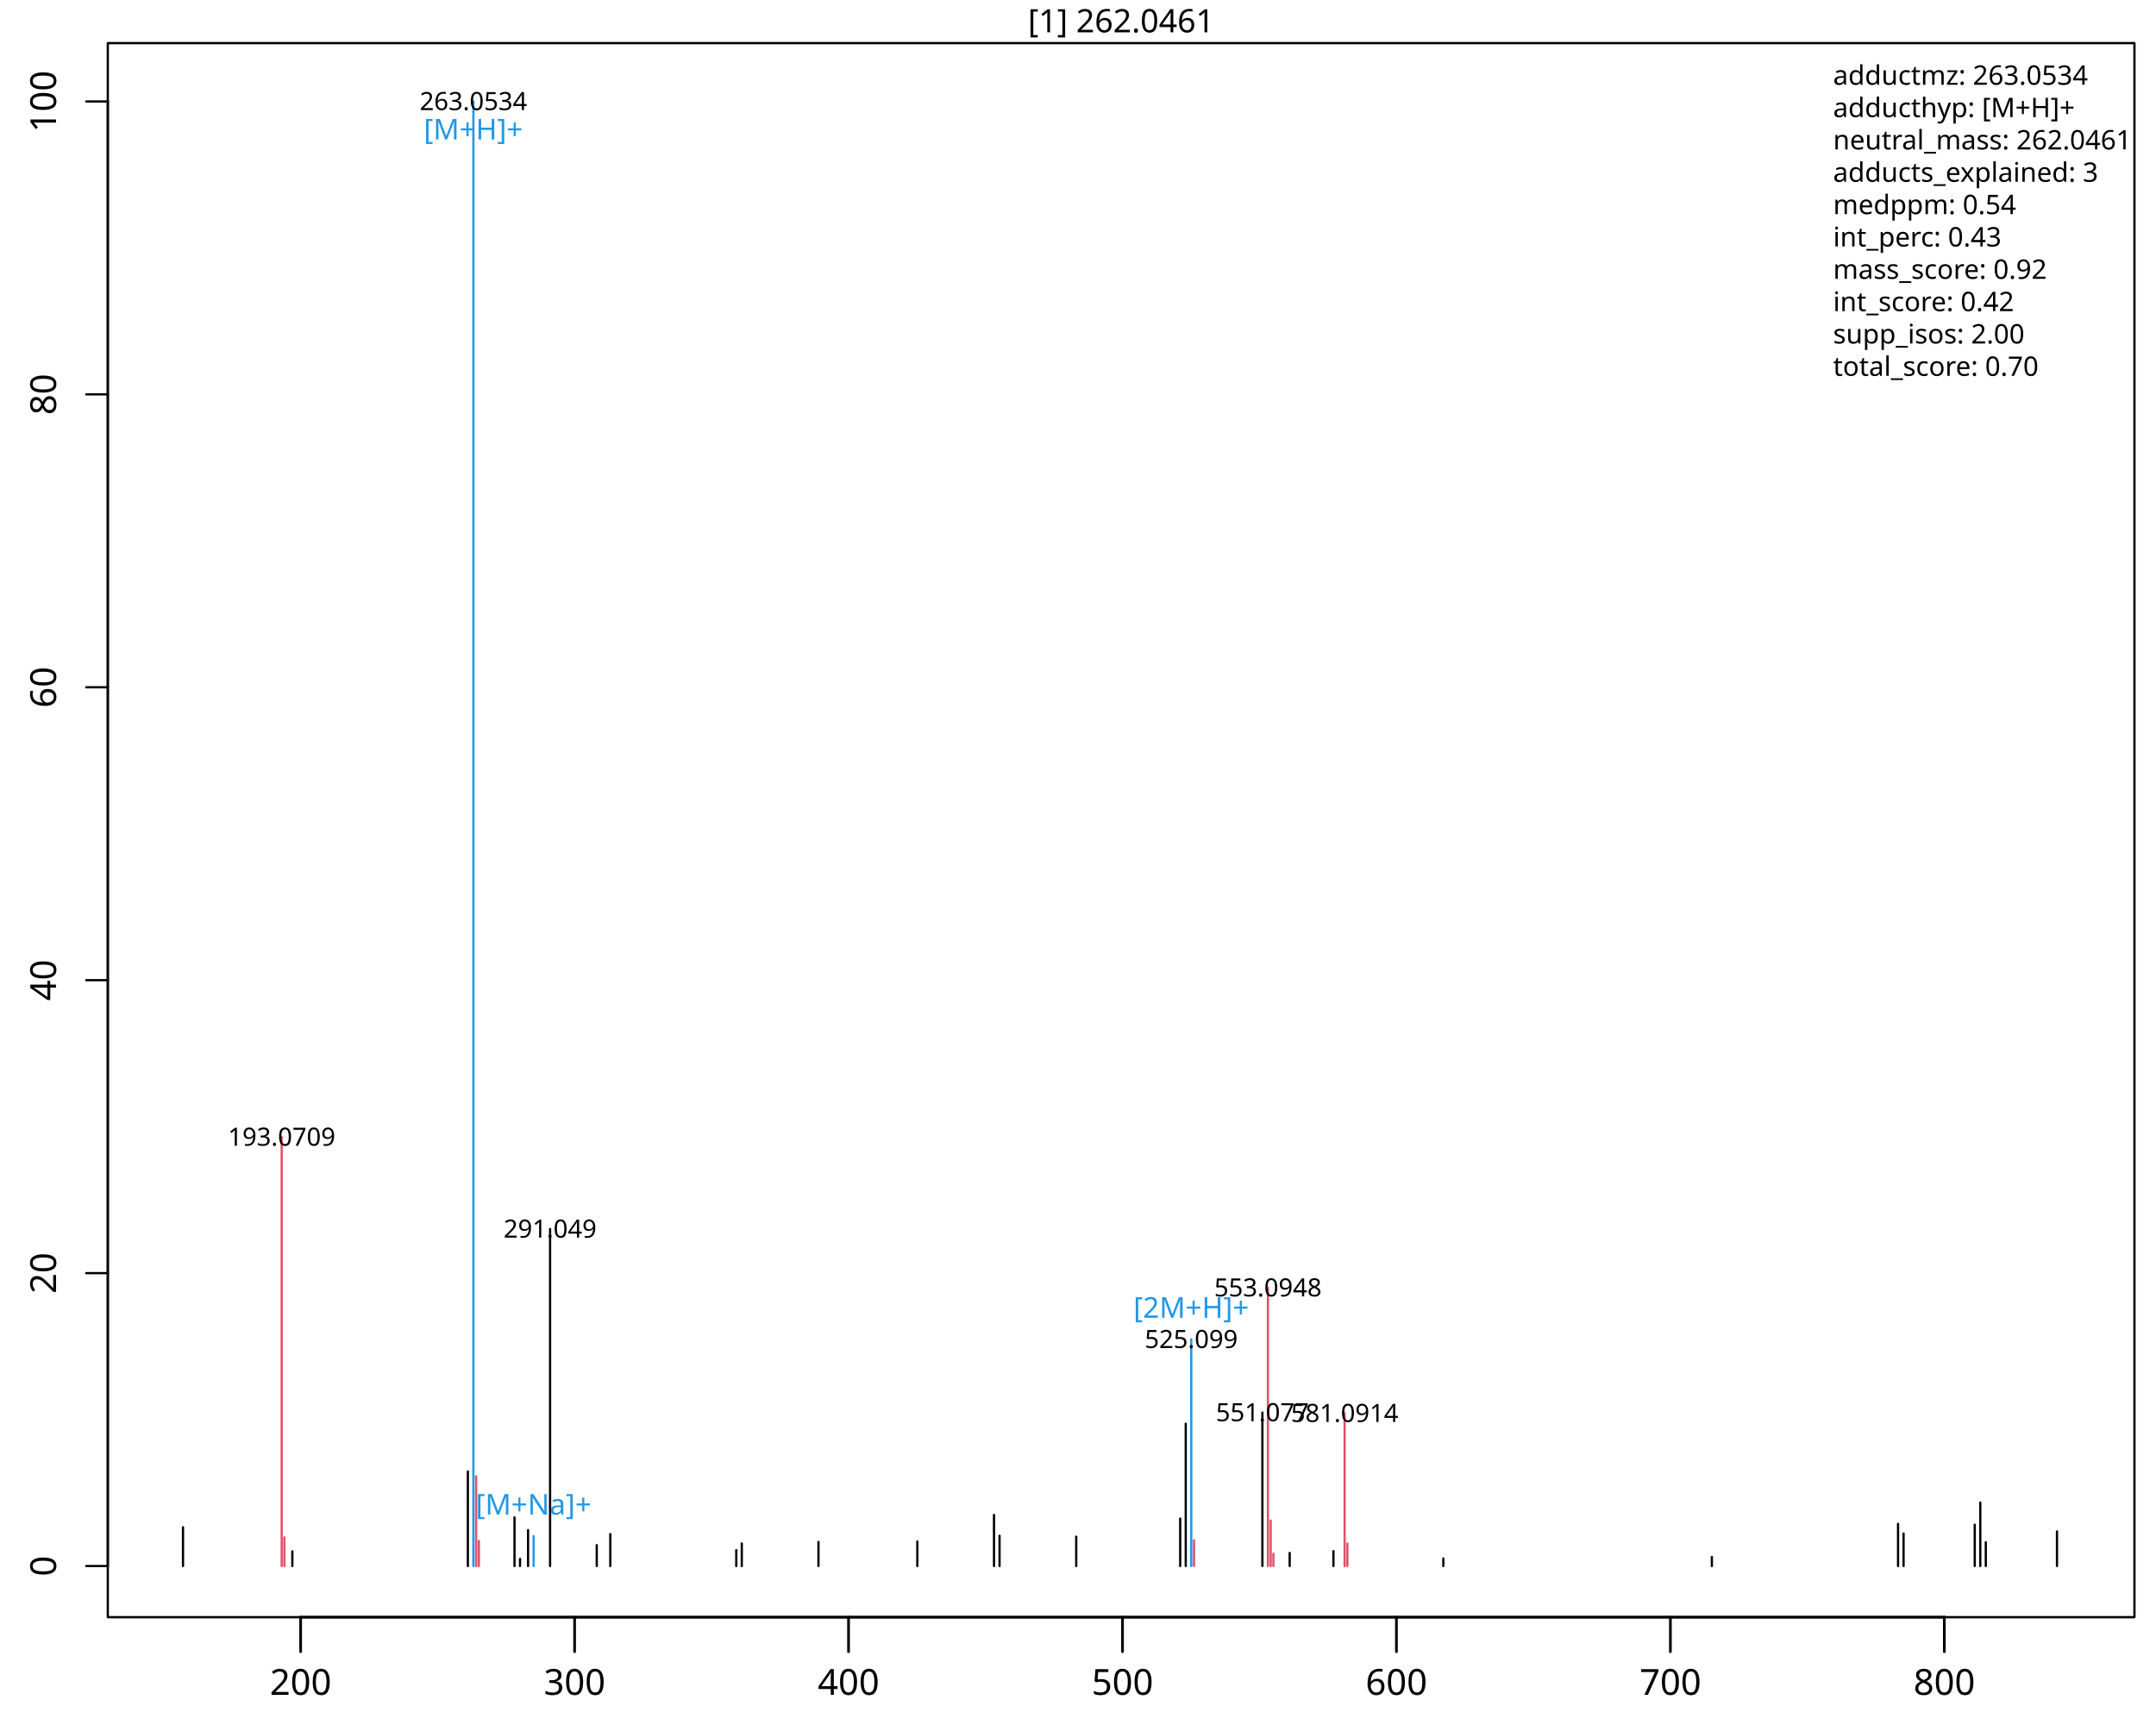
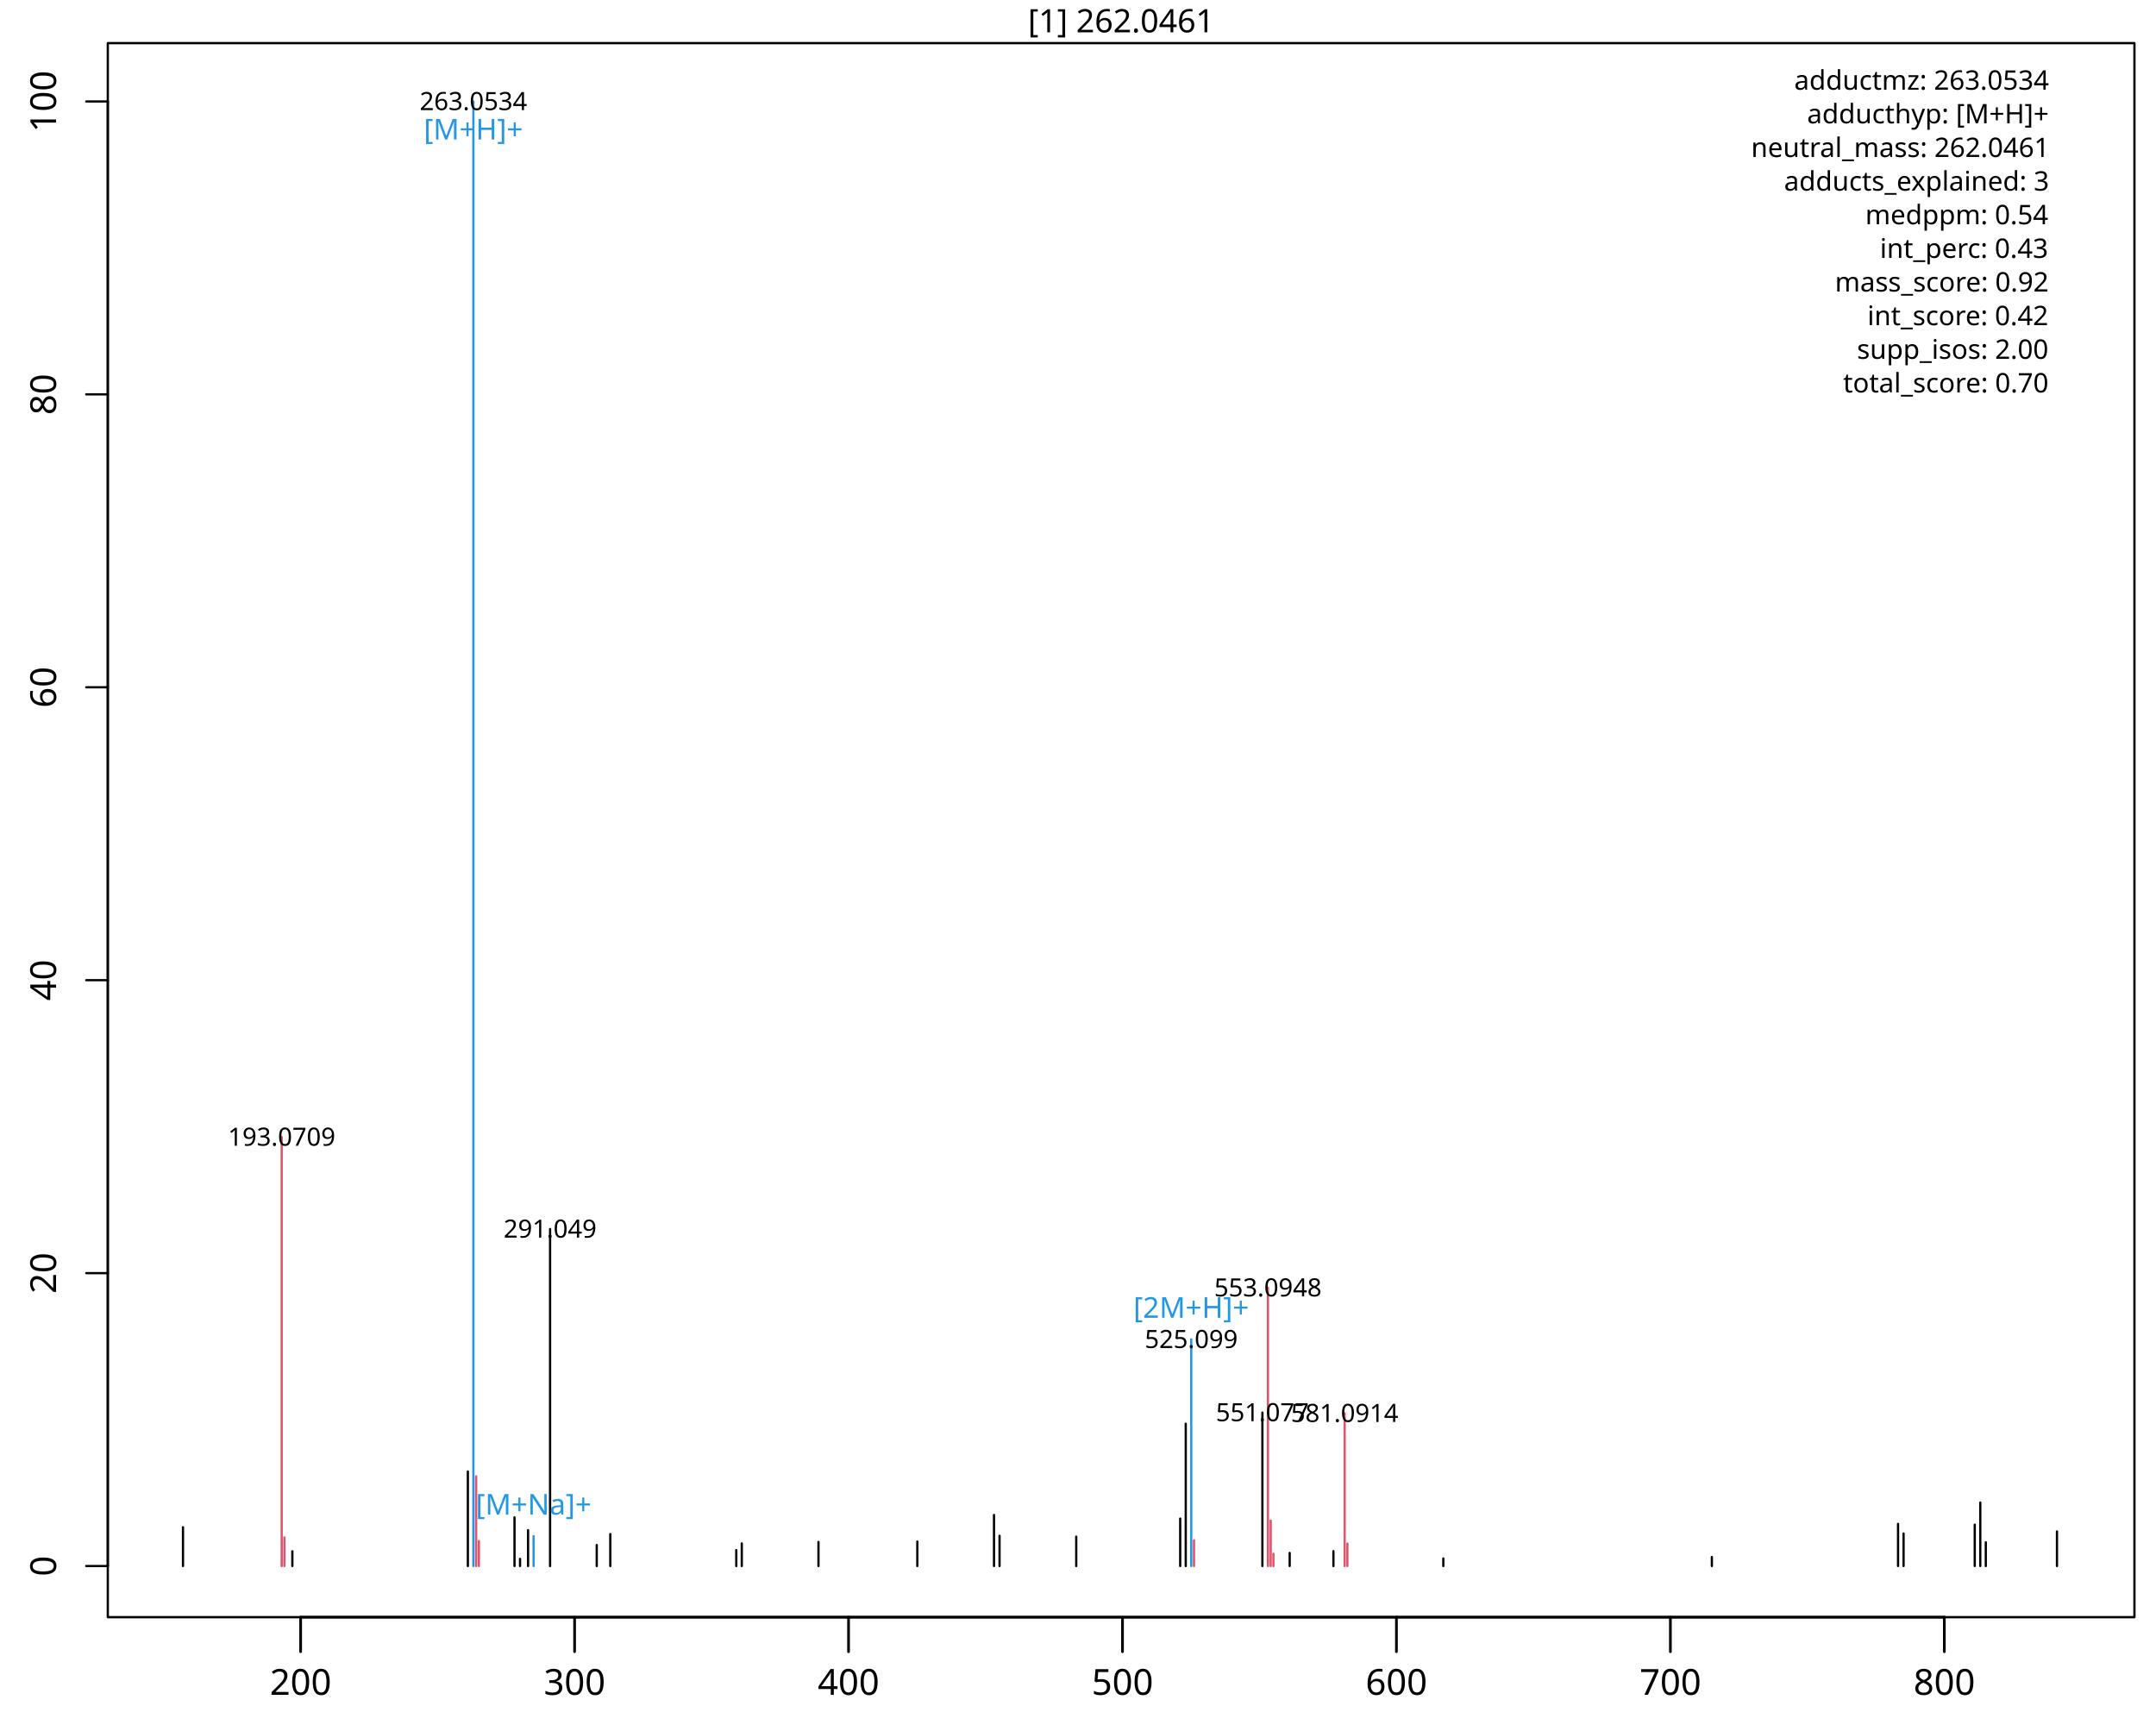
<svg xmlns="http://www.w3.org/2000/svg" class="svglite" data-engine-version="2.0" width="720.00pt" height="576.00pt" viewBox="0 0 720.00 576.00">
  <defs>
    <style type="text/css">
    .svglite line, .svglite polyline, .svglite polygon, .svglite path, .svglite rect, .svglite circle {
      fill: none;
      stroke: #000000;
      stroke-linecap: round;
      stroke-linejoin: round;
      stroke-miterlimit: 10.00;
    }
  </style>
  </defs>
  <rect width="100%" height="100%" style="stroke: none; fill: #FFFFFF;" />
  <defs>
    <clipPath id="cpMC4wMHw3MjAuMDB8MC4wMHw1NzYuMDA=">
      <rect x="0.00" y="0.00" width="720.00" height="576.00" />
    </clipPath>
  </defs>
  <g clip-path="url(#cpMC4wMHw3MjAuMDB8MC4wMHw1NzYuMDA=)">
</g>
  <defs>
    <clipPath id="cpMzYuMDB8NzEyLjgwfDE0LjQwfDU0MC4wMA==">
      <rect x="36.00" y="14.40" width="676.80" height="525.60" />
    </clipPath>
  </defs>
  <g clip-path="url(#cpMzYuMDB8NzEyLjgwfDE0LjQwfDU0MC4wMA==)">
    <line x1="61.11" y1="522.92" x2="61.11" y2="509.96" style="stroke-width: 0.75;" />
    <line x1="94.07" y1="522.92" x2="94.07" y2="379.67" style="stroke-width: 0.75; stroke: #DF536B;" />
    <line x1="94.98" y1="522.92" x2="94.98" y2="513.36" style="stroke-width: 0.75; stroke: #DF536B;" />
    <line x1="97.63" y1="522.92" x2="97.63" y2="518.00" style="stroke-width: 0.75;" />
    <line x1="156.24" y1="522.92" x2="156.24" y2="491.35" style="stroke-width: 0.75;" />
    <line x1="158.09" y1="522.92" x2="158.09" y2="33.87" style="stroke-width: 0.75; stroke: #2297E6;" />
    <line x1="159.01" y1="522.92" x2="159.01" y2="492.96" style="stroke-width: 0.75; stroke: #DF536B;" />
    <line x1="159.92" y1="522.92" x2="159.92" y2="514.58" style="stroke-width: 0.75; stroke: #DF536B;" />
    <line x1="171.82" y1="522.92" x2="171.82" y2="506.68" style="stroke-width: 0.75;" />
    <line x1="173.67" y1="522.92" x2="173.67" y2="520.53" style="stroke-width: 0.75;" />
    <line x1="176.35" y1="522.92" x2="176.35" y2="510.93" style="stroke-width: 0.75;" />
    <line x1="178.20" y1="522.92" x2="178.20" y2="512.94" style="stroke-width: 0.75; stroke: #2297E6;" />
    <line x1="183.70" y1="522.92" x2="183.70" y2="410.38" style="stroke-width: 0.75;" />
    <line x1="199.28" y1="522.92" x2="199.28" y2="515.92" style="stroke-width: 0.75;" />
    <line x1="203.81" y1="522.92" x2="203.81" y2="512.24" style="stroke-width: 0.75;" />
    <line x1="245.88" y1="522.92" x2="245.88" y2="517.61" style="stroke-width: 0.75;" />
    <line x1="247.72" y1="522.92" x2="247.72" y2="515.36" style="stroke-width: 0.75;" />
    <line x1="273.33" y1="522.92" x2="273.33" y2="514.88" style="stroke-width: 0.75;" />
    <line x1="306.34" y1="522.92" x2="306.34" y2="514.73" style="stroke-width: 0.75;" />
    <line x1="331.95" y1="522.92" x2="331.95" y2="505.85" style="stroke-width: 0.75;" />
    <line x1="333.80" y1="522.92" x2="333.80" y2="512.82" style="stroke-width: 0.75;" />
    <line x1="359.41" y1="522.92" x2="359.41" y2="513.11" style="stroke-width: 0.75;" />
    <line x1="394.13" y1="522.92" x2="394.13" y2="507.07" style="stroke-width: 0.75;" />
    <line x1="395.98" y1="522.92" x2="395.98" y2="475.40" style="stroke-width: 0.75;" />
    <line x1="397.82" y1="522.92" x2="397.82" y2="447.22" style="stroke-width: 0.75; stroke: #2297E6;" />
    <line x1="398.74" y1="522.92" x2="398.74" y2="514.31" style="stroke-width: 0.75; stroke: #DF536B;" />
    <line x1="421.58" y1="522.92" x2="421.58" y2="471.67" style="stroke-width: 0.75;" />
    <line x1="423.43" y1="522.92" x2="423.43" y2="429.99" style="stroke-width: 0.75; stroke: #DF536B;" />
    <line x1="424.35" y1="522.92" x2="424.35" y2="507.74" style="stroke-width: 0.75; stroke: #DF536B;" />
    <line x1="425.26" y1="522.92" x2="425.26" y2="518.82" style="stroke-width: 0.75; stroke: #DF536B;" />
    <line x1="430.69" y1="522.92" x2="430.69" y2="518.54" style="stroke-width: 0.75;" />
    <line x1="445.30" y1="522.92" x2="445.30" y2="517.93" style="stroke-width: 0.75;" />
    <line x1="449.04" y1="522.92" x2="449.04" y2="471.91" style="stroke-width: 0.75; stroke: #DF536B;" />
    <line x1="449.96" y1="522.92" x2="449.96" y2="515.40" style="stroke-width: 0.75; stroke: #DF536B;" />
    <line x1="482.00" y1="522.92" x2="482.00" y2="520.39" style="stroke-width: 0.75;" />
    <line x1="571.68" y1="522.92" x2="571.68" y2="519.91" style="stroke-width: 0.75;" />
    <line x1="633.86" y1="522.92" x2="633.86" y2="508.84" style="stroke-width: 0.75;" />
    <line x1="635.70" y1="522.92" x2="635.70" y2="512.05" style="stroke-width: 0.75;" />
    <line x1="659.47" y1="522.92" x2="659.47" y2="509.11" style="stroke-width: 0.75;" />
    <line x1="661.32" y1="522.92" x2="661.32" y2="501.71" style="stroke-width: 0.75;" />
    <line x1="663.16" y1="522.92" x2="663.16" y2="514.99" style="stroke-width: 0.75;" />
    <line x1="686.93" y1="522.92" x2="686.93" y2="511.36" style="stroke-width: 0.75;" />
  </g>
  <g clip-path="url(#cpMC4wMHw3MjAuMDB8MC4wMHw1NzYuMDA=)">
    <line x1="36.00" y1="522.92" x2="36.00" y2="33.87" style="stroke-width: 0.75;" />
    <line x1="36.00" y1="522.92" x2="28.80" y2="522.92" style="stroke-width: 0.75;" />
    <line x1="36.00" y1="425.11" x2="28.80" y2="425.11" style="stroke-width: 0.75;" />
    <line x1="36.00" y1="327.30" x2="28.80" y2="327.30" style="stroke-width: 0.75;" />
    <line x1="36.00" y1="229.49" x2="28.80" y2="229.49" style="stroke-width: 0.75;" />
    <line x1="36.00" y1="131.68" x2="28.80" y2="131.68" style="stroke-width: 0.75;" />
    <line x1="36.00" y1="33.87" x2="28.80" y2="33.87" style="stroke-width: 0.75;" />
    <text transform="translate(18.72,522.92) rotate(-90)" text-anchor="middle" style="font-size: 12.00px; font-family: sans;" textLength="6.67px" lengthAdjust="spacingAndGlyphs">0</text>
    <text transform="translate(18.72,425.11) rotate(-90)" text-anchor="middle" style="font-size: 12.00px; font-family: sans;" textLength="13.35px" lengthAdjust="spacingAndGlyphs">20</text>
    <text transform="translate(18.72,327.30) rotate(-90)" text-anchor="middle" style="font-size: 12.00px; font-family: sans;" textLength="13.35px" lengthAdjust="spacingAndGlyphs">40</text>
    <text transform="translate(18.72,229.49) rotate(-90)" text-anchor="middle" style="font-size: 12.00px; font-family: sans;" textLength="13.35px" lengthAdjust="spacingAndGlyphs">60</text>
    <text transform="translate(18.72,131.68) rotate(-90)" text-anchor="middle" style="font-size: 12.00px; font-family: sans;" textLength="13.35px" lengthAdjust="spacingAndGlyphs">80</text>
    <text transform="translate(18.72,33.87) rotate(-90)" text-anchor="middle" style="font-size: 12.00px; font-family: sans;" textLength="20.02px" lengthAdjust="spacingAndGlyphs">100</text>
    <line x1="100.40" y1="540.00" x2="649.31" y2="540.00" style="stroke-width: 0.90;" />
    <line x1="100.40" y1="540.00" x2="100.40" y2="551.52" style="stroke-width: 0.90;" />
    <line x1="191.89" y1="540.00" x2="191.89" y2="551.52" style="stroke-width: 0.90;" />
    <line x1="283.37" y1="540.00" x2="283.37" y2="551.52" style="stroke-width: 0.90;" />
    <line x1="374.86" y1="540.00" x2="374.86" y2="551.52" style="stroke-width: 0.90;" />
    <line x1="466.34" y1="540.00" x2="466.34" y2="551.52" style="stroke-width: 0.90;" />
    <line x1="557.83" y1="540.00" x2="557.83" y2="551.52" style="stroke-width: 0.90;" />
    <line x1="649.31" y1="540.00" x2="649.31" y2="551.52" style="stroke-width: 0.90;" />
    <text x="100.40" y="565.92" text-anchor="middle" style="font-size: 12.00px; font-family: sans;" textLength="20.02px" lengthAdjust="spacingAndGlyphs">200</text>
    <text x="191.89" y="565.92" text-anchor="middle" style="font-size: 12.00px; font-family: sans;" textLength="20.02px" lengthAdjust="spacingAndGlyphs">300</text>
    <text x="283.37" y="565.92" text-anchor="middle" style="font-size: 12.00px; font-family: sans;" textLength="20.02px" lengthAdjust="spacingAndGlyphs">400</text>
    <text x="374.86" y="565.92" text-anchor="middle" style="font-size: 12.00px; font-family: sans;" textLength="20.02px" lengthAdjust="spacingAndGlyphs">500</text>
    <text x="466.34" y="565.92" text-anchor="middle" style="font-size: 12.00px; font-family: sans;" textLength="20.02px" lengthAdjust="spacingAndGlyphs">600</text>
    <text x="557.83" y="565.92" text-anchor="middle" style="font-size: 12.00px; font-family: sans;" textLength="20.02px" lengthAdjust="spacingAndGlyphs">700</text>
    <text x="649.31" y="565.92" text-anchor="middle" style="font-size: 12.00px; font-family: sans;" textLength="20.02px" lengthAdjust="spacingAndGlyphs">800</text>
    <polygon points="36.00,540.00 712.80,540.00 712.80,14.40 36.00,14.40 " style="stroke-width: 0.75; fill: none;" />
  </g>
  <g clip-path="url(#cpMzYuMDB8NzEyLjgwfDE0LjQwfDU0MC4wMA==)">
    <text x="158.09" y="46.57" text-anchor="middle" style="font-size: 9.60px; fill: #2297E6; font-family: sans;" textLength="31.49px" lengthAdjust="spacingAndGlyphs">[M+H]+</text>
    <text x="178.20" y="505.74" text-anchor="middle" style="font-size: 9.60px; fill: #2297E6; font-family: sans;" textLength="36.83px" lengthAdjust="spacingAndGlyphs">[M+Na]+</text>
    <text x="397.82" y="440.02" text-anchor="middle" style="font-size: 9.60px; fill: #2297E6; font-family: sans;" textLength="36.83px" lengthAdjust="spacingAndGlyphs">[2M+H]+</text>
    <text x="94.07" y="382.57" text-anchor="middle" style="font-size: 8.40px; font-family: sans;" textLength="35.04px" lengthAdjust="spacingAndGlyphs">193.0709</text>
    <text x="158.09" y="36.76" text-anchor="middle" style="font-size: 8.40px; font-family: sans;" textLength="35.04px" lengthAdjust="spacingAndGlyphs">263.0534</text>
    <text x="183.70" y="413.27" text-anchor="middle" style="font-size: 8.40px; font-family: sans;" textLength="30.37px" lengthAdjust="spacingAndGlyphs">291.049</text>
    <text x="397.82" y="450.12" text-anchor="middle" style="font-size: 8.40px; font-family: sans;" textLength="30.37px" lengthAdjust="spacingAndGlyphs">525.099</text>
    <text x="421.58" y="474.56" text-anchor="middle" style="font-size: 8.40px; font-family: sans;" textLength="30.37px" lengthAdjust="spacingAndGlyphs">551.077</text>
    <text x="423.43" y="432.89" text-anchor="middle" style="font-size: 8.40px; font-family: sans;" textLength="35.04px" lengthAdjust="spacingAndGlyphs">553.0948</text>
    <text x="449.04" y="474.81" text-anchor="middle" style="font-size: 8.40px; font-family: sans;" textLength="35.04px" lengthAdjust="spacingAndGlyphs">581.0914</text>
-     <text x="612.17" y="28.30" style="font-size: 9.00px; font-family: sans;" textLength="81.57px" lengthAdjust="spacingAndGlyphs">adductmz: 263.0534</text>
-     <text x="612.17" y="39.10" style="font-size: 9.00px; font-family: sans;" textLength="76.06px" lengthAdjust="spacingAndGlyphs">adducthyp: [M+H]+</text>
-     <text x="612.17" y="49.90" style="font-size: 9.00px; font-family: sans;" textLength="96.58px" lengthAdjust="spacingAndGlyphs">neutral_mass: 262.0461</text>
-     <text x="612.17" y="60.70" style="font-size: 9.00px; font-family: sans;" textLength="85.08px" lengthAdjust="spacingAndGlyphs">adducts_explained: 3</text>
-     <text x="612.17" y="71.50" style="font-size: 9.00px; font-family: sans;" textLength="57.54px" lengthAdjust="spacingAndGlyphs">medppm: 0.54</text>
-     <text x="612.17" y="82.30" style="font-size: 9.00px; font-family: sans;" textLength="54.54px" lengthAdjust="spacingAndGlyphs">int_perc: 0.43</text>
-     <text x="612.17" y="93.10" style="font-size: 9.00px; font-family: sans;" textLength="71.05px" lengthAdjust="spacingAndGlyphs">mass_score: 0.92</text>
-     <text x="612.17" y="103.90" style="font-size: 9.00px; font-family: sans;" textLength="59.04px" lengthAdjust="spacingAndGlyphs">int_score: 0.42</text>
-     <text x="612.17" y="114.70" style="font-size: 9.00px; font-family: sans;" textLength="63.06px" lengthAdjust="spacingAndGlyphs">supp_isos: 2.00</text>
-     <text x="612.17" y="125.50" style="font-size: 9.00px; font-family: sans;" textLength="66.55px" lengthAdjust="spacingAndGlyphs">total_score: 0.70</text>
  </g>
+   <defs>
+     <clipPath id="cpNTkuMDR8Njg5Ljc2fDU5LjA0fDUwMi41Ng==">
+       <rect x="59.04" y="59.04" width="630.72" height="443.52" />
+     </clipPath>
+   </defs>
+   <g clip-path="url(#cpNTkuMDR8Njg5Ljc2fDU5LjA0fDUwMi41Ng==)">
+ </g>
  <g clip-path="url(#cpMC4wMHw3MjAuMDB8MC4wMHw1NzYuMDA=)">
+     <text x="684.27" y="29.95" text-anchor="end" style="font-size: 9.00px; font-family: sans;" textLength="81.57px" lengthAdjust="spacingAndGlyphs">adductmz: 263.0534</text>
+     <text x="684.21" y="41.18" text-anchor="end" style="font-size: 9.00px; font-family: sans;" textLength="76.06px" lengthAdjust="spacingAndGlyphs">adducthyp: [M+H]+</text>
+     <text x="684.42" y="52.42" text-anchor="end" style="font-size: 9.00px; font-family: sans;" textLength="96.58px" lengthAdjust="spacingAndGlyphs">neutral_mass: 262.0461</text>
+     <text x="684.30" y="63.65" text-anchor="end" style="font-size: 9.00px; font-family: sans;" textLength="85.08px" lengthAdjust="spacingAndGlyphs">adducts_explained: 3</text>
+     <text x="684.03" y="74.88" text-anchor="end" style="font-size: 9.00px; font-family: sans;" textLength="57.54px" lengthAdjust="spacingAndGlyphs">medppm: 0.54</text>
+     <text x="684.00" y="86.11" text-anchor="end" style="font-size: 9.00px; font-family: sans;" textLength="54.54px" lengthAdjust="spacingAndGlyphs">int_perc: 0.43</text>
+     <text x="684.16" y="97.34" text-anchor="end" style="font-size: 9.00px; font-family: sans;" textLength="71.05px" lengthAdjust="spacingAndGlyphs">mass_score: 0.92</text>
+     <text x="684.04" y="108.58" text-anchor="end" style="font-size: 9.00px; font-family: sans;" textLength="59.04px" lengthAdjust="spacingAndGlyphs">int_score: 0.42</text>
+     <text x="684.08" y="119.81" text-anchor="end" style="font-size: 9.00px; font-family: sans;" textLength="63.06px" lengthAdjust="spacingAndGlyphs">supp_isos: 2.00</text>
+     <text x="684.12" y="131.04" text-anchor="end" style="font-size: 9.00px; font-family: sans;" textLength="66.55px" lengthAdjust="spacingAndGlyphs">total_score: 0.70</text>
    <text x="374.40" y="10.80" text-anchor="middle" style="font-size: 10.80px; font-family: sans;" textLength="60.06px" lengthAdjust="spacingAndGlyphs">[1] 262.0461</text>
  </g>
+   <g clip-path="url(#cpNTkuMDR8Njg5Ljc2fDU5LjA0fDUwMi41Ng==)">
+ </g>
</svg>
